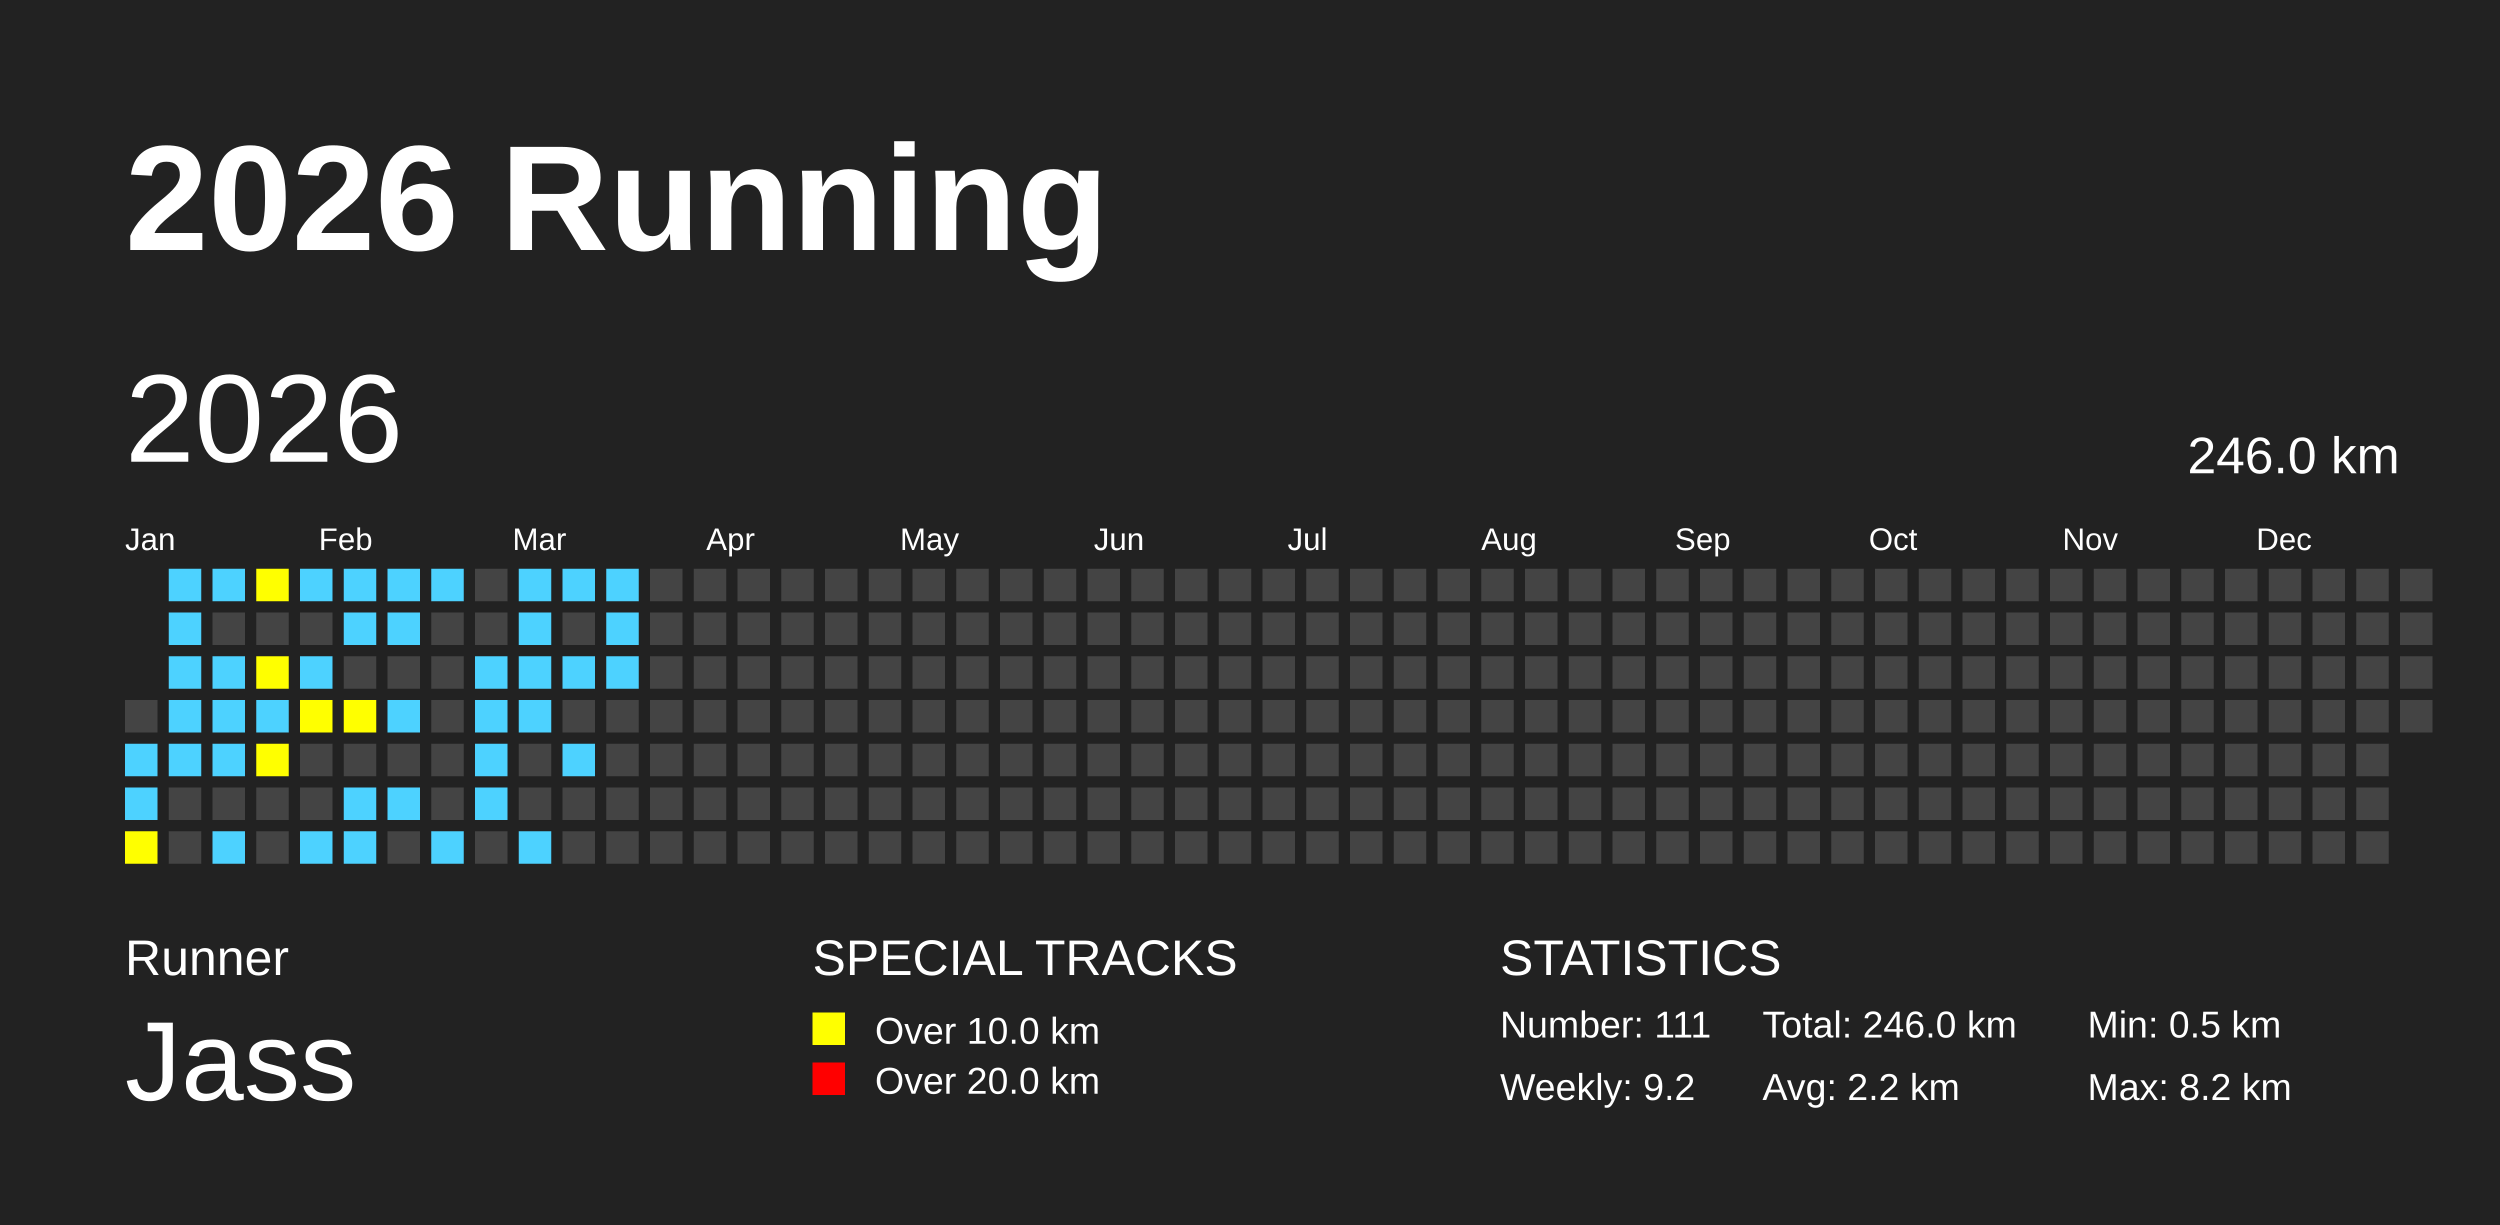
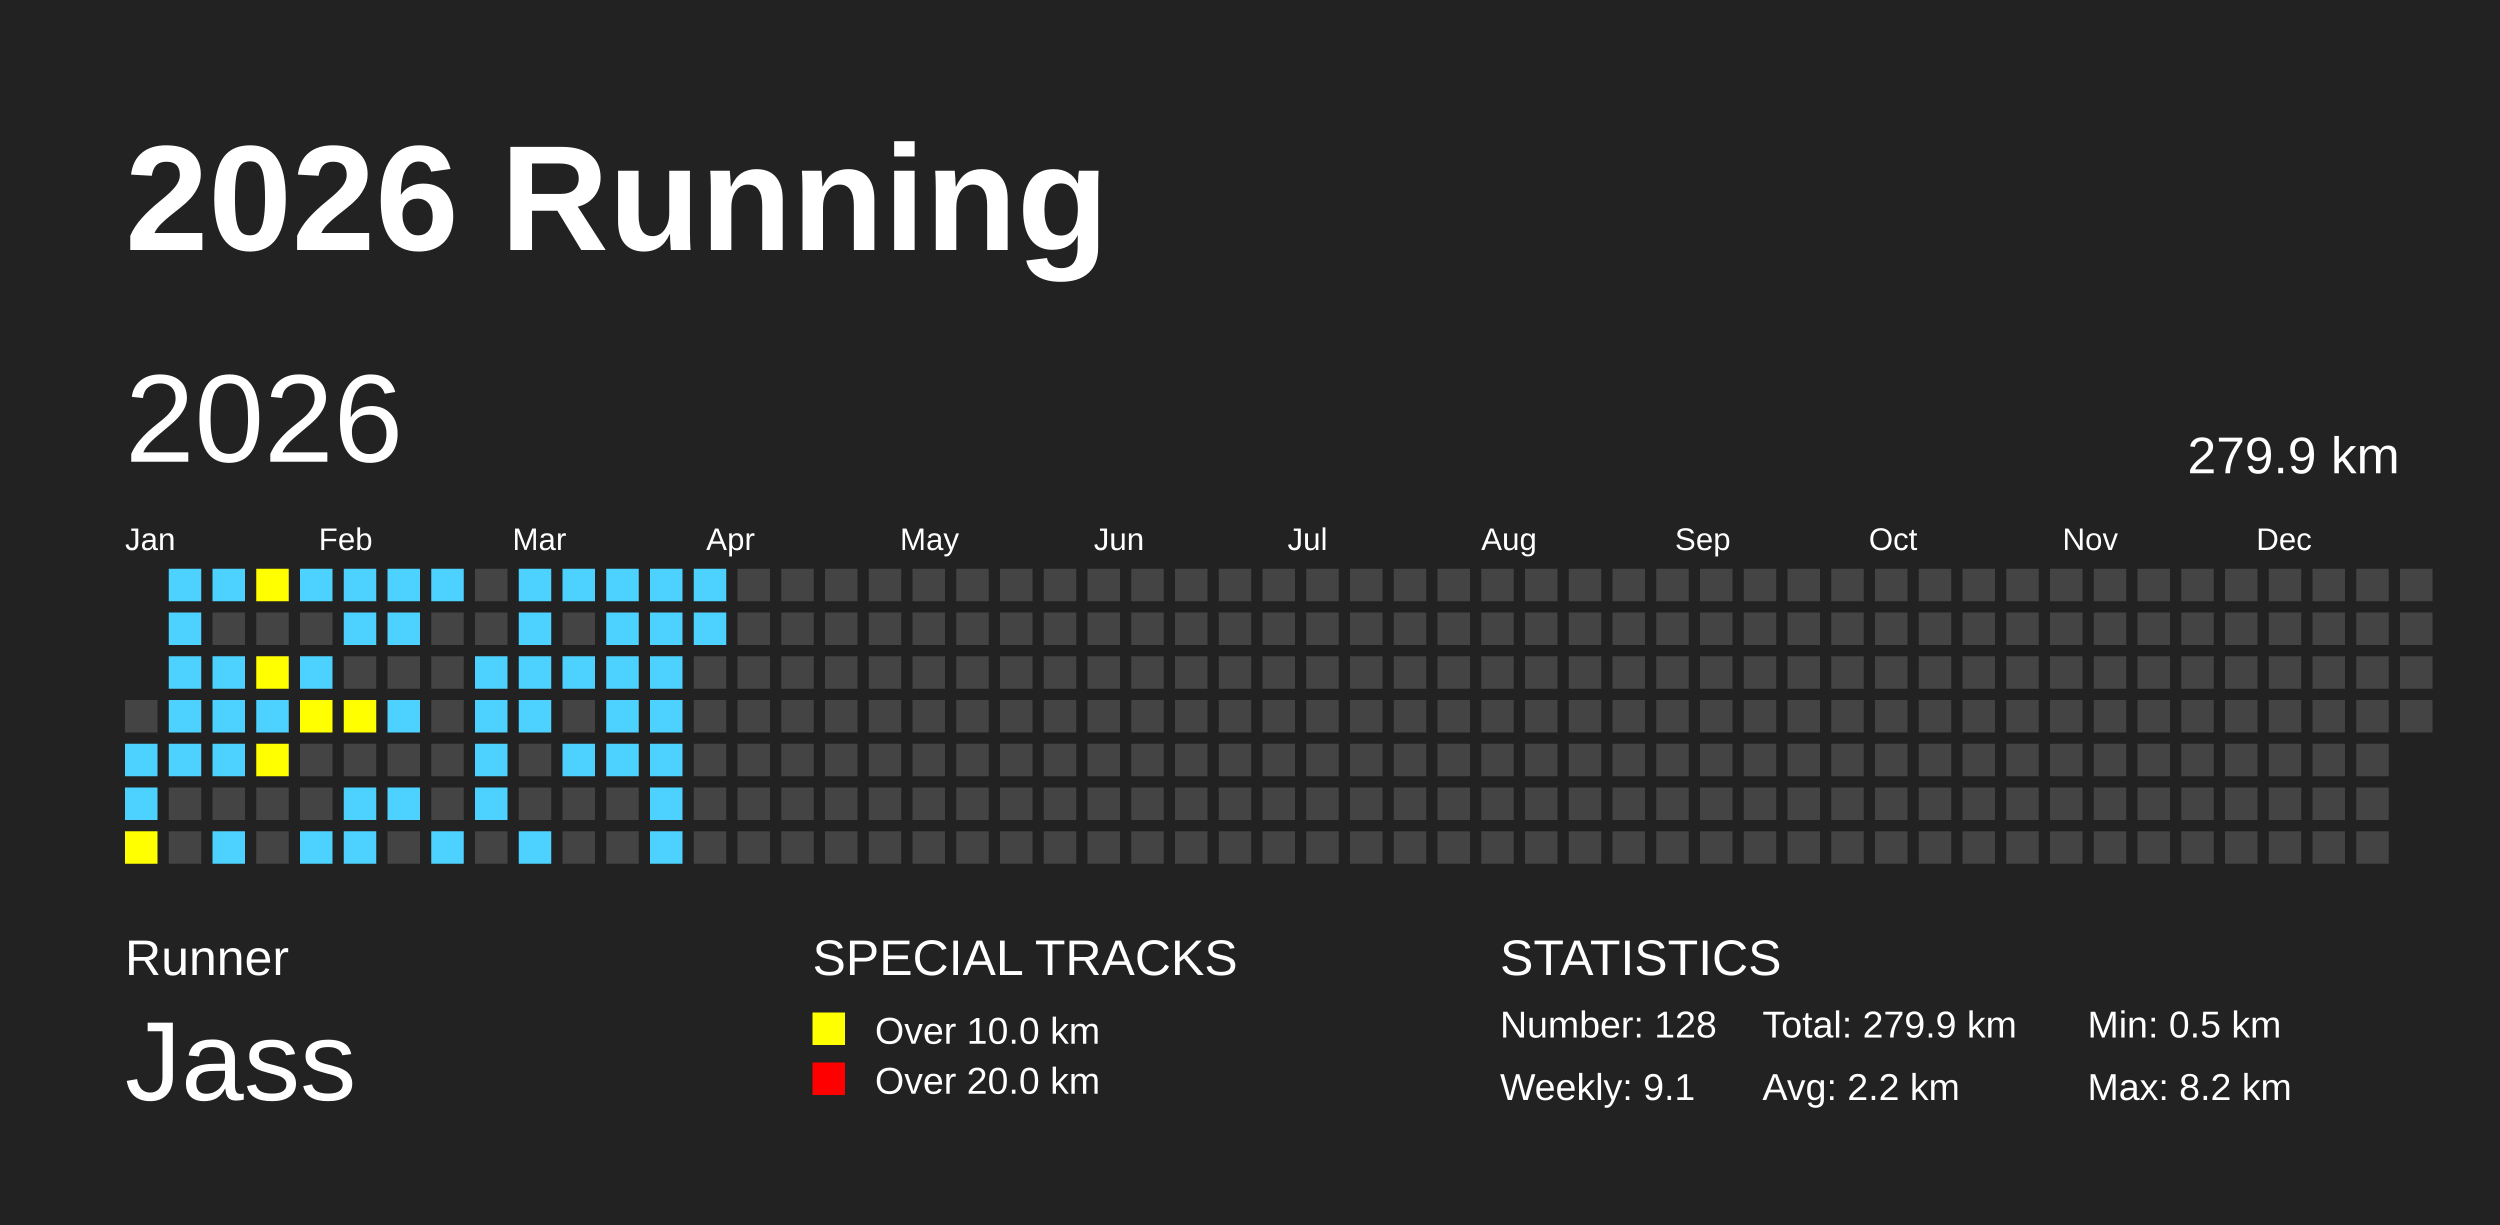
<svg xmlns="http://www.w3.org/2000/svg" baseProfile="full" height="98mm" version="1.1" viewBox="0,0,200,98" width="200mm">
  <defs />
  <rect fill="#222222" height="98" width="200" x="0" y="0" />
  <text fill="#FFFFFF" style="font-size:12px; font-family:Arial; font-weight:bold;" x="10" y="20">2026 Running</text>
  <text fill="#FFFFFF" style="font-size:4px; font-family:Arial" x="10" y="78">Runner</text>
  <text fill="#FFFFFF" style="font-size:9px; font-family:Arial" x="10" y="88">Jass</text>
  <text fill="#FFFFFF" style="font-size:4px; font-family:Arial" x="65" y="78">SPECIAL TRACKS</text>
  <rect fill="yellow" height="2.6" width="2.6" x="65" y="81" />
  <text fill="#FFFFFF" style="font-size:3px; font-family:Arial" x="70" y="83.5">Over 10.0 km</text>
  <rect fill="red" height="2.6" width="2.6" x="65" y="85" />
  <text fill="#FFFFFF" style="font-size:3px; font-family:Arial" x="70" y="87.5">Over 20.0 km</text>
  <text fill="#FFFFFF" style="font-size:4px; font-family:Arial" x="120" y="78">STATISTICS</text>
-   <text fill="#FFFFFF" style="font-size:3px; font-family:Arial" x="120" y="83">Number: 111</text>
-   <text fill="#FFFFFF" style="font-size:3px; font-family:Arial" x="120" y="88">Weekly: 9.2</text>
-   <text fill="#FFFFFF" style="font-size:3px; font-family:Arial" x="141" y="83">Total: 246.0 km</text>
+   <text fill="#FFFFFF" style="font-size:3px; font-family:Arial" x="120" y="83">Number: 128</text>
+   <text fill="#FFFFFF" style="font-size:3px; font-family:Arial" x="120" y="88">Weekly: 9.1</text>
+   <text fill="#FFFFFF" style="font-size:3px; font-family:Arial" x="141" y="83">Total: 279.9 km</text>
  <text fill="#FFFFFF" style="font-size:3px; font-family:Arial" x="141" y="88">Avg: 2.2 km</text>
  <text fill="#FFFFFF" style="font-size:3px; font-family:Arial" x="167" y="83">Min: 0.5 km</text>
  <text fill="#FFFFFF" style="font-size:3px; font-family:Arial" x="167" y="88">Max: 8.2 km</text>
  <text dominant-baseline="hanging" fill="#FFFFFF" style="font-size:10.0px; font-family:Arial;" x="10" y="30">2026</text>
-   <text dominant-baseline="hanging" fill="#FFFFFF" style="font-size:4.125px; font-family:Arial;" x="175" y="35">246.0 km</text>
+   <text dominant-baseline="hanging" fill="#FFFFFF" style="font-size:4.125px; font-family:Arial;" x="175" y="35">279.9 km</text>
  <text fill="#FFFFFF" style="font-size:2.5px; font-family:Arial" x="10.0" y="44">Jan</text>
  <text fill="#FFFFFF" style="font-size:2.5px; font-family:Arial" x="25.5" y="44">Feb</text>
  <text fill="#FFFFFF" style="font-size:2.5px; font-family:Arial" x="41.0" y="44">Mar</text>
  <text fill="#FFFFFF" style="font-size:2.5px; font-family:Arial" x="56.5" y="44">Apr</text>
  <text fill="#FFFFFF" style="font-size:2.5px; font-family:Arial" x="72.0" y="44">May</text>
  <text fill="#FFFFFF" style="font-size:2.5px; font-family:Arial" x="87.5" y="44">Jun</text>
  <text fill="#FFFFFF" style="font-size:2.5px; font-family:Arial" x="103.0" y="44">Jul</text>
  <text fill="#FFFFFF" style="font-size:2.5px; font-family:Arial" x="118.5" y="44">Aug</text>
  <text fill="#FFFFFF" style="font-size:2.5px; font-family:Arial" x="134.0" y="44">Sep</text>
  <text fill="#FFFFFF" style="font-size:2.5px; font-family:Arial" x="149.5" y="44">Oct</text>
  <text fill="#FFFFFF" style="font-size:2.5px; font-family:Arial" x="165.0" y="44">Nov</text>
  <text fill="#FFFFFF" style="font-size:2.5px; font-family:Arial" x="180.5" y="44">Dec</text>
  <rect fill="#444444" height="2.6" width="2.6" x="10.0" y="56.0" />
  <rect fill="#4DD2FF" height="2.6" width="2.6" x="10.0" y="59.5" />
  <rect fill="#4DD2FF" height="2.6" width="2.6" x="10.0" y="63.0" />
  <rect fill="yellow" height="2.6" width="2.6" x="10.0" y="66.5" />
  <rect fill="#4DD2FF" height="2.6" width="2.6" x="13.5" y="45.5" />
  <rect fill="#4DD2FF" height="2.6" width="2.6" x="13.5" y="49.0" />
  <rect fill="#4DD2FF" height="2.6" width="2.6" x="13.5" y="52.5" />
  <rect fill="#4DD2FF" height="2.6" width="2.6" x="13.5" y="56.0" />
  <rect fill="#4DD2FF" height="2.6" width="2.6" x="13.5" y="59.5" />
  <rect fill="#444444" height="2.6" width="2.6" x="13.5" y="63.0" />
  <rect fill="#444444" height="2.6" width="2.6" x="13.5" y="66.5" />
  <rect fill="#4DD2FF" height="2.6" width="2.6" x="17.0" y="45.5" />
  <rect fill="#444444" height="2.6" width="2.6" x="17.0" y="49.0" />
  <rect fill="#4DD2FF" height="2.6" width="2.6" x="17.0" y="52.5" />
  <rect fill="#4DD2FF" height="2.6" width="2.6" x="17.0" y="56.0" />
  <rect fill="#4DD2FF" height="2.6" width="2.6" x="17.0" y="59.5" />
  <rect fill="#444444" height="2.6" width="2.6" x="17.0" y="63.0" />
  <rect fill="#4DD2FF" height="2.6" width="2.6" x="17.0" y="66.5" />
  <rect fill="yellow" height="2.6" width="2.6" x="20.5" y="45.5" />
  <rect fill="#444444" height="2.6" width="2.6" x="20.5" y="49.0" />
  <rect fill="yellow" height="2.6" width="2.6" x="20.5" y="52.5" />
  <rect fill="#4DD2FF" height="2.6" width="2.6" x="20.5" y="56.0" />
  <rect fill="yellow" height="2.6" width="2.6" x="20.5" y="59.5" />
  <rect fill="#444444" height="2.6" width="2.6" x="20.5" y="63.0" />
  <rect fill="#444444" height="2.6" width="2.6" x="20.5" y="66.5" />
  <rect fill="#4DD2FF" height="2.6" width="2.6" x="24.0" y="45.5" />
  <rect fill="#444444" height="2.6" width="2.6" x="24.0" y="49.0" />
  <rect fill="#4DD2FF" height="2.6" width="2.6" x="24.0" y="52.5" />
  <rect fill="yellow" height="2.6" width="2.6" x="24.0" y="56.0" />
  <rect fill="#444444" height="2.6" width="2.6" x="24.0" y="59.5" />
  <rect fill="#444444" height="2.6" width="2.6" x="24.0" y="63.0" />
  <rect fill="#4DD2FF" height="2.6" width="2.6" x="24.0" y="66.5" />
  <rect fill="#4DD2FF" height="2.6" width="2.6" x="27.5" y="45.5" />
  <rect fill="#4DD2FF" height="2.6" width="2.6" x="27.5" y="49.0" />
  <rect fill="#444444" height="2.6" width="2.6" x="27.5" y="52.5" />
  <rect fill="yellow" height="2.6" width="2.6" x="27.5" y="56.0" />
  <rect fill="#444444" height="2.6" width="2.6" x="27.5" y="59.5" />
  <rect fill="#4DD2FF" height="2.6" width="2.6" x="27.5" y="63.0" />
  <rect fill="#4DD2FF" height="2.6" width="2.6" x="27.5" y="66.5" />
  <rect fill="#4DD2FF" height="2.6" width="2.6" x="31.0" y="45.5" />
  <rect fill="#4DD2FF" height="2.6" width="2.6" x="31.0" y="49.0" />
  <rect fill="#444444" height="2.6" width="2.6" x="31.0" y="52.5" />
  <rect fill="#4DD2FF" height="2.6" width="2.6" x="31.0" y="56.0" />
  <rect fill="#444444" height="2.6" width="2.6" x="31.0" y="59.5" />
  <rect fill="#4DD2FF" height="2.6" width="2.6" x="31.0" y="63.0" />
  <rect fill="#444444" height="2.6" width="2.6" x="31.0" y="66.5" />
  <rect fill="#4DD2FF" height="2.6" width="2.6" x="34.5" y="45.5" />
  <rect fill="#444444" height="2.6" width="2.6" x="34.5" y="49.0" />
  <rect fill="#444444" height="2.6" width="2.6" x="34.5" y="52.5" />
  <rect fill="#444444" height="2.6" width="2.6" x="34.5" y="56.0" />
  <rect fill="#444444" height="2.6" width="2.6" x="34.5" y="59.5" />
  <rect fill="#444444" height="2.6" width="2.6" x="34.5" y="63.0" />
  <rect fill="#4DD2FF" height="2.6" width="2.6" x="34.5" y="66.5" />
  <rect fill="#444444" height="2.6" width="2.6" x="38.0" y="45.5" />
  <rect fill="#444444" height="2.6" width="2.6" x="38.0" y="49.0" />
  <rect fill="#4DD2FF" height="2.6" width="2.6" x="38.0" y="52.5" />
  <rect fill="#4DD2FF" height="2.6" width="2.6" x="38.0" y="56.0" />
  <rect fill="#4DD2FF" height="2.6" width="2.6" x="38.0" y="59.5" />
  <rect fill="#4DD2FF" height="2.6" width="2.6" x="38.0" y="63.0" />
  <rect fill="#444444" height="2.6" width="2.6" x="38.0" y="66.5" />
  <rect fill="#4DD2FF" height="2.6" width="2.6" x="41.5" y="45.5" />
  <rect fill="#4DD2FF" height="2.6" width="2.6" x="41.5" y="49.0" />
  <rect fill="#4DD2FF" height="2.6" width="2.6" x="41.5" y="52.5" />
  <rect fill="#4DD2FF" height="2.6" width="2.6" x="41.5" y="56.0" />
  <rect fill="#444444" height="2.6" width="2.6" x="41.5" y="59.5" />
  <rect fill="#444444" height="2.6" width="2.6" x="41.5" y="63.0" />
  <rect fill="#4DD2FF" height="2.6" width="2.6" x="41.5" y="66.5" />
  <rect fill="#4DD2FF" height="2.6" width="2.6" x="45.0" y="45.5" />
  <rect fill="#444444" height="2.6" width="2.6" x="45.0" y="49.0" />
  <rect fill="#4DD2FF" height="2.6" width="2.6" x="45.0" y="52.5" />
  <rect fill="#444444" height="2.6" width="2.6" x="45.0" y="56.0" />
  <rect fill="#4DD2FF" height="2.6" width="2.6" x="45.0" y="59.5" />
  <rect fill="#444444" height="2.6" width="2.6" x="45.0" y="63.0" />
  <rect fill="#444444" height="2.6" width="2.6" x="45.0" y="66.5" />
  <rect fill="#4DD2FF" height="2.6" width="2.6" x="48.5" y="45.5" />
  <rect fill="#4DD2FF" height="2.6" width="2.6" x="48.5" y="49.0" />
  <rect fill="#4DD2FF" height="2.6" width="2.6" x="48.5" y="52.5" />
-   <rect fill="#444444" height="2.6" width="2.6" x="48.5" y="56.0" />
-   <rect fill="#444444" height="2.6" width="2.6" x="48.5" y="59.5" />
+   <rect fill="#4DD2FF" height="2.6" width="2.6" x="48.5" y="56.0" />
+   <rect fill="#4DD2FF" height="2.6" width="2.6" x="48.5" y="59.5" />
  <rect fill="#444444" height="2.6" width="2.6" x="48.5" y="63.0" />
  <rect fill="#444444" height="2.6" width="2.6" x="48.5" y="66.5" />
-   <rect fill="#444444" height="2.6" width="2.6" x="52.0" y="45.5" />
-   <rect fill="#444444" height="2.6" width="2.6" x="52.0" y="49.0" />
-   <rect fill="#444444" height="2.6" width="2.6" x="52.0" y="52.5" />
-   <rect fill="#444444" height="2.6" width="2.6" x="52.0" y="56.0" />
-   <rect fill="#444444" height="2.6" width="2.6" x="52.0" y="59.5" />
-   <rect fill="#444444" height="2.6" width="2.6" x="52.0" y="63.0" />
-   <rect fill="#444444" height="2.6" width="2.6" x="52.0" y="66.5" />
-   <rect fill="#444444" height="2.6" width="2.6" x="55.5" y="45.5" />
-   <rect fill="#444444" height="2.6" width="2.6" x="55.5" y="49.0" />
+   <rect fill="#4DD2FF" height="2.6" width="2.6" x="52.0" y="45.5" />
+   <rect fill="#4DD2FF" height="2.6" width="2.6" x="52.0" y="49.0" />
+   <rect fill="#4DD2FF" height="2.6" width="2.6" x="52.0" y="52.5" />
+   <rect fill="#4DD2FF" height="2.6" width="2.6" x="52.0" y="56.0" />
+   <rect fill="#4DD2FF" height="2.6" width="2.6" x="52.0" y="59.5" />
+   <rect fill="#4DD2FF" height="2.6" width="2.6" x="52.0" y="63.0" />
+   <rect fill="#4DD2FF" height="2.6" width="2.6" x="52.0" y="66.5" />
+   <rect fill="#4DD2FF" height="2.6" width="2.6" x="55.5" y="45.5" />
+   <rect fill="#4DD2FF" height="2.6" width="2.6" x="55.5" y="49.0" />
  <rect fill="#444444" height="2.6" width="2.6" x="55.5" y="52.5" />
  <rect fill="#444444" height="2.6" width="2.6" x="55.5" y="56.0" />
  <rect fill="#444444" height="2.6" width="2.6" x="55.5" y="59.5" />
  <rect fill="#444444" height="2.6" width="2.6" x="55.5" y="63.0" />
  <rect fill="#444444" height="2.6" width="2.6" x="55.5" y="66.5" />
  <rect fill="#444444" height="2.6" width="2.6" x="59.0" y="45.5" />
  <rect fill="#444444" height="2.6" width="2.6" x="59.0" y="49.0" />
  <rect fill="#444444" height="2.6" width="2.6" x="59.0" y="52.5" />
  <rect fill="#444444" height="2.6" width="2.6" x="59.0" y="56.0" />
  <rect fill="#444444" height="2.6" width="2.6" x="59.0" y="59.5" />
  <rect fill="#444444" height="2.6" width="2.6" x="59.0" y="63.0" />
  <rect fill="#444444" height="2.6" width="2.6" x="59.0" y="66.5" />
  <rect fill="#444444" height="2.6" width="2.6" x="62.5" y="45.5" />
  <rect fill="#444444" height="2.6" width="2.6" x="62.5" y="49.0" />
  <rect fill="#444444" height="2.6" width="2.6" x="62.5" y="52.5" />
  <rect fill="#444444" height="2.6" width="2.6" x="62.5" y="56.0" />
  <rect fill="#444444" height="2.6" width="2.6" x="62.5" y="59.5" />
  <rect fill="#444444" height="2.6" width="2.6" x="62.5" y="63.0" />
  <rect fill="#444444" height="2.6" width="2.6" x="62.5" y="66.5" />
  <rect fill="#444444" height="2.6" width="2.6" x="66.0" y="45.5" />
  <rect fill="#444444" height="2.6" width="2.6" x="66.0" y="49.0" />
  <rect fill="#444444" height="2.6" width="2.6" x="66.0" y="52.5" />
  <rect fill="#444444" height="2.6" width="2.6" x="66.0" y="56.0" />
  <rect fill="#444444" height="2.6" width="2.6" x="66.0" y="59.5" />
  <rect fill="#444444" height="2.6" width="2.6" x="66.0" y="63.0" />
  <rect fill="#444444" height="2.6" width="2.6" x="66.0" y="66.5" />
  <rect fill="#444444" height="2.6" width="2.6" x="69.5" y="45.5" />
  <rect fill="#444444" height="2.6" width="2.6" x="69.5" y="49.0" />
  <rect fill="#444444" height="2.6" width="2.6" x="69.5" y="52.5" />
  <rect fill="#444444" height="2.6" width="2.6" x="69.5" y="56.0" />
  <rect fill="#444444" height="2.6" width="2.6" x="69.5" y="59.5" />
  <rect fill="#444444" height="2.6" width="2.6" x="69.5" y="63.0" />
  <rect fill="#444444" height="2.6" width="2.6" x="69.5" y="66.5" />
  <rect fill="#444444" height="2.6" width="2.6" x="73.0" y="45.5" />
  <rect fill="#444444" height="2.6" width="2.6" x="73.0" y="49.0" />
  <rect fill="#444444" height="2.6" width="2.6" x="73.0" y="52.5" />
  <rect fill="#444444" height="2.6" width="2.6" x="73.0" y="56.0" />
  <rect fill="#444444" height="2.6" width="2.6" x="73.0" y="59.5" />
  <rect fill="#444444" height="2.6" width="2.6" x="73.0" y="63.0" />
  <rect fill="#444444" height="2.6" width="2.6" x="73.0" y="66.5" />
  <rect fill="#444444" height="2.6" width="2.6" x="76.5" y="45.5" />
  <rect fill="#444444" height="2.6" width="2.6" x="76.5" y="49.0" />
  <rect fill="#444444" height="2.6" width="2.6" x="76.5" y="52.5" />
  <rect fill="#444444" height="2.6" width="2.6" x="76.5" y="56.0" />
  <rect fill="#444444" height="2.6" width="2.6" x="76.5" y="59.5" />
  <rect fill="#444444" height="2.6" width="2.6" x="76.5" y="63.0" />
  <rect fill="#444444" height="2.6" width="2.6" x="76.5" y="66.5" />
  <rect fill="#444444" height="2.6" width="2.6" x="80.0" y="45.5" />
  <rect fill="#444444" height="2.6" width="2.6" x="80.0" y="49.0" />
  <rect fill="#444444" height="2.6" width="2.6" x="80.0" y="52.5" />
  <rect fill="#444444" height="2.6" width="2.6" x="80.0" y="56.0" />
  <rect fill="#444444" height="2.6" width="2.6" x="80.0" y="59.5" />
  <rect fill="#444444" height="2.6" width="2.6" x="80.0" y="63.0" />
  <rect fill="#444444" height="2.6" width="2.6" x="80.0" y="66.5" />
  <rect fill="#444444" height="2.6" width="2.6" x="83.5" y="45.5" />
  <rect fill="#444444" height="2.6" width="2.6" x="83.5" y="49.0" />
  <rect fill="#444444" height="2.6" width="2.6" x="83.5" y="52.5" />
  <rect fill="#444444" height="2.6" width="2.6" x="83.5" y="56.0" />
  <rect fill="#444444" height="2.6" width="2.6" x="83.5" y="59.5" />
  <rect fill="#444444" height="2.6" width="2.6" x="83.5" y="63.0" />
  <rect fill="#444444" height="2.6" width="2.6" x="83.5" y="66.5" />
  <rect fill="#444444" height="2.6" width="2.6" x="87.0" y="45.5" />
  <rect fill="#444444" height="2.6" width="2.6" x="87.0" y="49.0" />
  <rect fill="#444444" height="2.6" width="2.6" x="87.0" y="52.5" />
  <rect fill="#444444" height="2.6" width="2.6" x="87.0" y="56.0" />
  <rect fill="#444444" height="2.6" width="2.6" x="87.0" y="59.5" />
  <rect fill="#444444" height="2.6" width="2.6" x="87.0" y="63.0" />
  <rect fill="#444444" height="2.6" width="2.6" x="87.0" y="66.5" />
  <rect fill="#444444" height="2.6" width="2.6" x="90.5" y="45.5" />
  <rect fill="#444444" height="2.6" width="2.6" x="90.5" y="49.0" />
  <rect fill="#444444" height="2.6" width="2.6" x="90.5" y="52.5" />
  <rect fill="#444444" height="2.6" width="2.6" x="90.5" y="56.0" />
  <rect fill="#444444" height="2.6" width="2.6" x="90.5" y="59.5" />
  <rect fill="#444444" height="2.6" width="2.6" x="90.5" y="63.0" />
  <rect fill="#444444" height="2.6" width="2.6" x="90.5" y="66.5" />
  <rect fill="#444444" height="2.6" width="2.6" x="94.0" y="45.5" />
  <rect fill="#444444" height="2.6" width="2.6" x="94.0" y="49.0" />
  <rect fill="#444444" height="2.6" width="2.6" x="94.0" y="52.5" />
  <rect fill="#444444" height="2.6" width="2.6" x="94.0" y="56.0" />
  <rect fill="#444444" height="2.6" width="2.6" x="94.0" y="59.5" />
  <rect fill="#444444" height="2.6" width="2.6" x="94.0" y="63.0" />
  <rect fill="#444444" height="2.6" width="2.6" x="94.0" y="66.5" />
  <rect fill="#444444" height="2.6" width="2.6" x="97.5" y="45.5" />
  <rect fill="#444444" height="2.6" width="2.6" x="97.5" y="49.0" />
  <rect fill="#444444" height="2.6" width="2.6" x="97.5" y="52.5" />
  <rect fill="#444444" height="2.6" width="2.6" x="97.5" y="56.0" />
  <rect fill="#444444" height="2.6" width="2.6" x="97.5" y="59.5" />
  <rect fill="#444444" height="2.6" width="2.6" x="97.5" y="63.0" />
  <rect fill="#444444" height="2.6" width="2.6" x="97.5" y="66.5" />
  <rect fill="#444444" height="2.6" width="2.6" x="101.0" y="45.5" />
  <rect fill="#444444" height="2.6" width="2.6" x="101.0" y="49.0" />
  <rect fill="#444444" height="2.6" width="2.6" x="101.0" y="52.5" />
  <rect fill="#444444" height="2.6" width="2.6" x="101.0" y="56.0" />
  <rect fill="#444444" height="2.6" width="2.6" x="101.0" y="59.5" />
  <rect fill="#444444" height="2.6" width="2.6" x="101.0" y="63.0" />
  <rect fill="#444444" height="2.6" width="2.6" x="101.0" y="66.5" />
  <rect fill="#444444" height="2.6" width="2.6" x="104.5" y="45.5" />
  <rect fill="#444444" height="2.6" width="2.6" x="104.5" y="49.0" />
  <rect fill="#444444" height="2.6" width="2.6" x="104.5" y="52.5" />
  <rect fill="#444444" height="2.6" width="2.6" x="104.5" y="56.0" />
  <rect fill="#444444" height="2.6" width="2.6" x="104.5" y="59.5" />
  <rect fill="#444444" height="2.6" width="2.6" x="104.5" y="63.0" />
  <rect fill="#444444" height="2.6" width="2.6" x="104.5" y="66.5" />
  <rect fill="#444444" height="2.6" width="2.6" x="108.0" y="45.5" />
  <rect fill="#444444" height="2.6" width="2.6" x="108.0" y="49.0" />
  <rect fill="#444444" height="2.6" width="2.6" x="108.0" y="52.5" />
  <rect fill="#444444" height="2.6" width="2.6" x="108.0" y="56.0" />
  <rect fill="#444444" height="2.6" width="2.6" x="108.0" y="59.5" />
  <rect fill="#444444" height="2.6" width="2.6" x="108.0" y="63.0" />
  <rect fill="#444444" height="2.6" width="2.6" x="108.0" y="66.5" />
  <rect fill="#444444" height="2.6" width="2.6" x="111.5" y="45.5" />
  <rect fill="#444444" height="2.6" width="2.6" x="111.5" y="49.0" />
  <rect fill="#444444" height="2.6" width="2.6" x="111.5" y="52.5" />
  <rect fill="#444444" height="2.6" width="2.6" x="111.5" y="56.0" />
  <rect fill="#444444" height="2.6" width="2.6" x="111.5" y="59.5" />
  <rect fill="#444444" height="2.6" width="2.6" x="111.5" y="63.0" />
  <rect fill="#444444" height="2.6" width="2.6" x="111.5" y="66.5" />
  <rect fill="#444444" height="2.6" width="2.6" x="115.0" y="45.5" />
  <rect fill="#444444" height="2.6" width="2.6" x="115.0" y="49.0" />
  <rect fill="#444444" height="2.6" width="2.6" x="115.0" y="52.5" />
  <rect fill="#444444" height="2.6" width="2.6" x="115.0" y="56.0" />
  <rect fill="#444444" height="2.6" width="2.6" x="115.0" y="59.5" />
  <rect fill="#444444" height="2.6" width="2.6" x="115.0" y="63.0" />
  <rect fill="#444444" height="2.6" width="2.6" x="115.0" y="66.5" />
  <rect fill="#444444" height="2.6" width="2.6" x="118.5" y="45.5" />
  <rect fill="#444444" height="2.6" width="2.6" x="118.5" y="49.0" />
  <rect fill="#444444" height="2.6" width="2.6" x="118.5" y="52.5" />
  <rect fill="#444444" height="2.6" width="2.6" x="118.5" y="56.0" />
  <rect fill="#444444" height="2.6" width="2.6" x="118.5" y="59.5" />
  <rect fill="#444444" height="2.6" width="2.6" x="118.5" y="63.0" />
  <rect fill="#444444" height="2.6" width="2.6" x="118.5" y="66.5" />
  <rect fill="#444444" height="2.6" width="2.6" x="122.0" y="45.5" />
  <rect fill="#444444" height="2.6" width="2.6" x="122.0" y="49.0" />
  <rect fill="#444444" height="2.6" width="2.6" x="122.0" y="52.5" />
  <rect fill="#444444" height="2.6" width="2.6" x="122.0" y="56.0" />
  <rect fill="#444444" height="2.6" width="2.6" x="122.0" y="59.5" />
  <rect fill="#444444" height="2.6" width="2.6" x="122.0" y="63.0" />
  <rect fill="#444444" height="2.6" width="2.6" x="122.0" y="66.5" />
  <rect fill="#444444" height="2.6" width="2.6" x="125.5" y="45.5" />
  <rect fill="#444444" height="2.6" width="2.6" x="125.5" y="49.0" />
  <rect fill="#444444" height="2.6" width="2.6" x="125.5" y="52.5" />
  <rect fill="#444444" height="2.6" width="2.6" x="125.5" y="56.0" />
  <rect fill="#444444" height="2.6" width="2.6" x="125.5" y="59.5" />
  <rect fill="#444444" height="2.6" width="2.6" x="125.5" y="63.0" />
  <rect fill="#444444" height="2.6" width="2.6" x="125.5" y="66.5" />
  <rect fill="#444444" height="2.6" width="2.6" x="129.0" y="45.5" />
  <rect fill="#444444" height="2.6" width="2.6" x="129.0" y="49.0" />
  <rect fill="#444444" height="2.6" width="2.6" x="129.0" y="52.5" />
  <rect fill="#444444" height="2.6" width="2.6" x="129.0" y="56.0" />
  <rect fill="#444444" height="2.6" width="2.6" x="129.0" y="59.5" />
  <rect fill="#444444" height="2.6" width="2.6" x="129.0" y="63.0" />
  <rect fill="#444444" height="2.6" width="2.6" x="129.0" y="66.5" />
  <rect fill="#444444" height="2.6" width="2.6" x="132.5" y="45.5" />
  <rect fill="#444444" height="2.6" width="2.6" x="132.5" y="49.0" />
  <rect fill="#444444" height="2.6" width="2.6" x="132.5" y="52.5" />
  <rect fill="#444444" height="2.6" width="2.6" x="132.5" y="56.0" />
  <rect fill="#444444" height="2.6" width="2.6" x="132.5" y="59.5" />
  <rect fill="#444444" height="2.6" width="2.6" x="132.5" y="63.0" />
  <rect fill="#444444" height="2.6" width="2.6" x="132.5" y="66.5" />
  <rect fill="#444444" height="2.6" width="2.6" x="136.0" y="45.5" />
  <rect fill="#444444" height="2.6" width="2.6" x="136.0" y="49.0" />
  <rect fill="#444444" height="2.6" width="2.6" x="136.0" y="52.5" />
  <rect fill="#444444" height="2.6" width="2.6" x="136.0" y="56.0" />
  <rect fill="#444444" height="2.6" width="2.6" x="136.0" y="59.5" />
  <rect fill="#444444" height="2.6" width="2.6" x="136.0" y="63.0" />
  <rect fill="#444444" height="2.6" width="2.6" x="136.0" y="66.5" />
  <rect fill="#444444" height="2.6" width="2.6" x="139.5" y="45.5" />
  <rect fill="#444444" height="2.6" width="2.6" x="139.5" y="49.0" />
  <rect fill="#444444" height="2.6" width="2.6" x="139.5" y="52.5" />
  <rect fill="#444444" height="2.6" width="2.6" x="139.5" y="56.0" />
  <rect fill="#444444" height="2.6" width="2.6" x="139.5" y="59.5" />
  <rect fill="#444444" height="2.6" width="2.6" x="139.5" y="63.0" />
  <rect fill="#444444" height="2.6" width="2.6" x="139.5" y="66.5" />
  <rect fill="#444444" height="2.6" width="2.6" x="143.0" y="45.5" />
  <rect fill="#444444" height="2.6" width="2.6" x="143.0" y="49.0" />
  <rect fill="#444444" height="2.6" width="2.6" x="143.0" y="52.5" />
  <rect fill="#444444" height="2.6" width="2.6" x="143.0" y="56.0" />
  <rect fill="#444444" height="2.6" width="2.6" x="143.0" y="59.5" />
  <rect fill="#444444" height="2.6" width="2.6" x="143.0" y="63.0" />
  <rect fill="#444444" height="2.6" width="2.6" x="143.0" y="66.5" />
  <rect fill="#444444" height="2.6" width="2.6" x="146.5" y="45.5" />
  <rect fill="#444444" height="2.6" width="2.6" x="146.5" y="49.0" />
  <rect fill="#444444" height="2.6" width="2.6" x="146.5" y="52.5" />
  <rect fill="#444444" height="2.6" width="2.6" x="146.5" y="56.0" />
  <rect fill="#444444" height="2.6" width="2.6" x="146.5" y="59.5" />
  <rect fill="#444444" height="2.6" width="2.6" x="146.5" y="63.0" />
  <rect fill="#444444" height="2.6" width="2.6" x="146.5" y="66.5" />
  <rect fill="#444444" height="2.6" width="2.6" x="150.0" y="45.5" />
  <rect fill="#444444" height="2.6" width="2.6" x="150.0" y="49.0" />
  <rect fill="#444444" height="2.6" width="2.6" x="150.0" y="52.5" />
  <rect fill="#444444" height="2.6" width="2.6" x="150.0" y="56.0" />
  <rect fill="#444444" height="2.6" width="2.6" x="150.0" y="59.5" />
  <rect fill="#444444" height="2.6" width="2.6" x="150.0" y="63.0" />
  <rect fill="#444444" height="2.6" width="2.6" x="150.0" y="66.5" />
  <rect fill="#444444" height="2.6" width="2.6" x="153.5" y="45.5" />
  <rect fill="#444444" height="2.6" width="2.6" x="153.5" y="49.0" />
  <rect fill="#444444" height="2.6" width="2.6" x="153.5" y="52.5" />
  <rect fill="#444444" height="2.6" width="2.6" x="153.5" y="56.0" />
  <rect fill="#444444" height="2.6" width="2.6" x="153.5" y="59.5" />
  <rect fill="#444444" height="2.6" width="2.6" x="153.5" y="63.0" />
  <rect fill="#444444" height="2.6" width="2.6" x="153.5" y="66.5" />
  <rect fill="#444444" height="2.6" width="2.6" x="157.0" y="45.5" />
  <rect fill="#444444" height="2.6" width="2.6" x="157.0" y="49.0" />
  <rect fill="#444444" height="2.6" width="2.6" x="157.0" y="52.5" />
  <rect fill="#444444" height="2.6" width="2.6" x="157.0" y="56.0" />
  <rect fill="#444444" height="2.6" width="2.6" x="157.0" y="59.5" />
  <rect fill="#444444" height="2.6" width="2.6" x="157.0" y="63.0" />
  <rect fill="#444444" height="2.6" width="2.6" x="157.0" y="66.5" />
  <rect fill="#444444" height="2.6" width="2.6" x="160.5" y="45.5" />
  <rect fill="#444444" height="2.6" width="2.6" x="160.5" y="49.0" />
  <rect fill="#444444" height="2.6" width="2.6" x="160.5" y="52.5" />
  <rect fill="#444444" height="2.6" width="2.6" x="160.5" y="56.0" />
  <rect fill="#444444" height="2.6" width="2.6" x="160.5" y="59.5" />
  <rect fill="#444444" height="2.6" width="2.6" x="160.5" y="63.0" />
  <rect fill="#444444" height="2.6" width="2.6" x="160.5" y="66.5" />
  <rect fill="#444444" height="2.6" width="2.6" x="164.0" y="45.5" />
  <rect fill="#444444" height="2.6" width="2.6" x="164.0" y="49.0" />
  <rect fill="#444444" height="2.6" width="2.6" x="164.0" y="52.5" />
  <rect fill="#444444" height="2.6" width="2.6" x="164.0" y="56.0" />
  <rect fill="#444444" height="2.6" width="2.6" x="164.0" y="59.5" />
  <rect fill="#444444" height="2.6" width="2.6" x="164.0" y="63.0" />
  <rect fill="#444444" height="2.6" width="2.6" x="164.0" y="66.5" />
  <rect fill="#444444" height="2.6" width="2.6" x="167.5" y="45.5" />
  <rect fill="#444444" height="2.6" width="2.6" x="167.5" y="49.0" />
  <rect fill="#444444" height="2.6" width="2.6" x="167.5" y="52.5" />
  <rect fill="#444444" height="2.6" width="2.6" x="167.5" y="56.0" />
  <rect fill="#444444" height="2.6" width="2.6" x="167.5" y="59.5" />
  <rect fill="#444444" height="2.6" width="2.6" x="167.5" y="63.0" />
  <rect fill="#444444" height="2.6" width="2.6" x="167.5" y="66.5" />
  <rect fill="#444444" height="2.6" width="2.6" x="171.0" y="45.5" />
  <rect fill="#444444" height="2.6" width="2.6" x="171.0" y="49.0" />
  <rect fill="#444444" height="2.6" width="2.6" x="171.0" y="52.5" />
  <rect fill="#444444" height="2.6" width="2.6" x="171.0" y="56.0" />
  <rect fill="#444444" height="2.6" width="2.6" x="171.0" y="59.5" />
  <rect fill="#444444" height="2.6" width="2.6" x="171.0" y="63.0" />
  <rect fill="#444444" height="2.6" width="2.6" x="171.0" y="66.5" />
  <rect fill="#444444" height="2.6" width="2.6" x="174.5" y="45.5" />
  <rect fill="#444444" height="2.6" width="2.6" x="174.5" y="49.0" />
  <rect fill="#444444" height="2.6" width="2.6" x="174.5" y="52.5" />
  <rect fill="#444444" height="2.6" width="2.6" x="174.5" y="56.0" />
  <rect fill="#444444" height="2.6" width="2.6" x="174.5" y="59.5" />
  <rect fill="#444444" height="2.6" width="2.6" x="174.5" y="63.0" />
  <rect fill="#444444" height="2.6" width="2.6" x="174.5" y="66.5" />
  <rect fill="#444444" height="2.6" width="2.6" x="178.0" y="45.5" />
  <rect fill="#444444" height="2.6" width="2.6" x="178.0" y="49.0" />
  <rect fill="#444444" height="2.6" width="2.6" x="178.0" y="52.5" />
  <rect fill="#444444" height="2.6" width="2.6" x="178.0" y="56.0" />
  <rect fill="#444444" height="2.6" width="2.6" x="178.0" y="59.5" />
  <rect fill="#444444" height="2.6" width="2.6" x="178.0" y="63.0" />
  <rect fill="#444444" height="2.6" width="2.6" x="178.0" y="66.5" />
  <rect fill="#444444" height="2.6" width="2.6" x="181.5" y="45.5" />
  <rect fill="#444444" height="2.6" width="2.6" x="181.5" y="49.0" />
  <rect fill="#444444" height="2.6" width="2.6" x="181.5" y="52.5" />
  <rect fill="#444444" height="2.6" width="2.6" x="181.5" y="56.0" />
  <rect fill="#444444" height="2.6" width="2.6" x="181.5" y="59.5" />
  <rect fill="#444444" height="2.6" width="2.6" x="181.5" y="63.0" />
  <rect fill="#444444" height="2.6" width="2.6" x="181.5" y="66.5" />
  <rect fill="#444444" height="2.6" width="2.6" x="185.0" y="45.5" />
  <rect fill="#444444" height="2.6" width="2.6" x="185.0" y="49.0" />
  <rect fill="#444444" height="2.6" width="2.6" x="185.0" y="52.5" />
  <rect fill="#444444" height="2.6" width="2.6" x="185.0" y="56.0" />
  <rect fill="#444444" height="2.6" width="2.6" x="185.0" y="59.5" />
  <rect fill="#444444" height="2.6" width="2.6" x="185.0" y="63.0" />
  <rect fill="#444444" height="2.6" width="2.6" x="185.0" y="66.5" />
  <rect fill="#444444" height="2.6" width="2.6" x="188.5" y="45.5" />
  <rect fill="#444444" height="2.6" width="2.6" x="188.5" y="49.0" />
  <rect fill="#444444" height="2.6" width="2.6" x="188.5" y="52.5" />
  <rect fill="#444444" height="2.6" width="2.6" x="188.5" y="56.0" />
  <rect fill="#444444" height="2.6" width="2.6" x="188.5" y="59.5" />
  <rect fill="#444444" height="2.6" width="2.6" x="188.5" y="63.0" />
  <rect fill="#444444" height="2.6" width="2.6" x="188.5" y="66.5" />
  <rect fill="#444444" height="2.6" width="2.6" x="192.0" y="45.5" />
  <rect fill="#444444" height="2.6" width="2.6" x="192.0" y="49.0" />
  <rect fill="#444444" height="2.6" width="2.6" x="192.0" y="52.5" />
  <rect fill="#444444" height="2.6" width="2.6" x="192.0" y="56.0" />
</svg>
